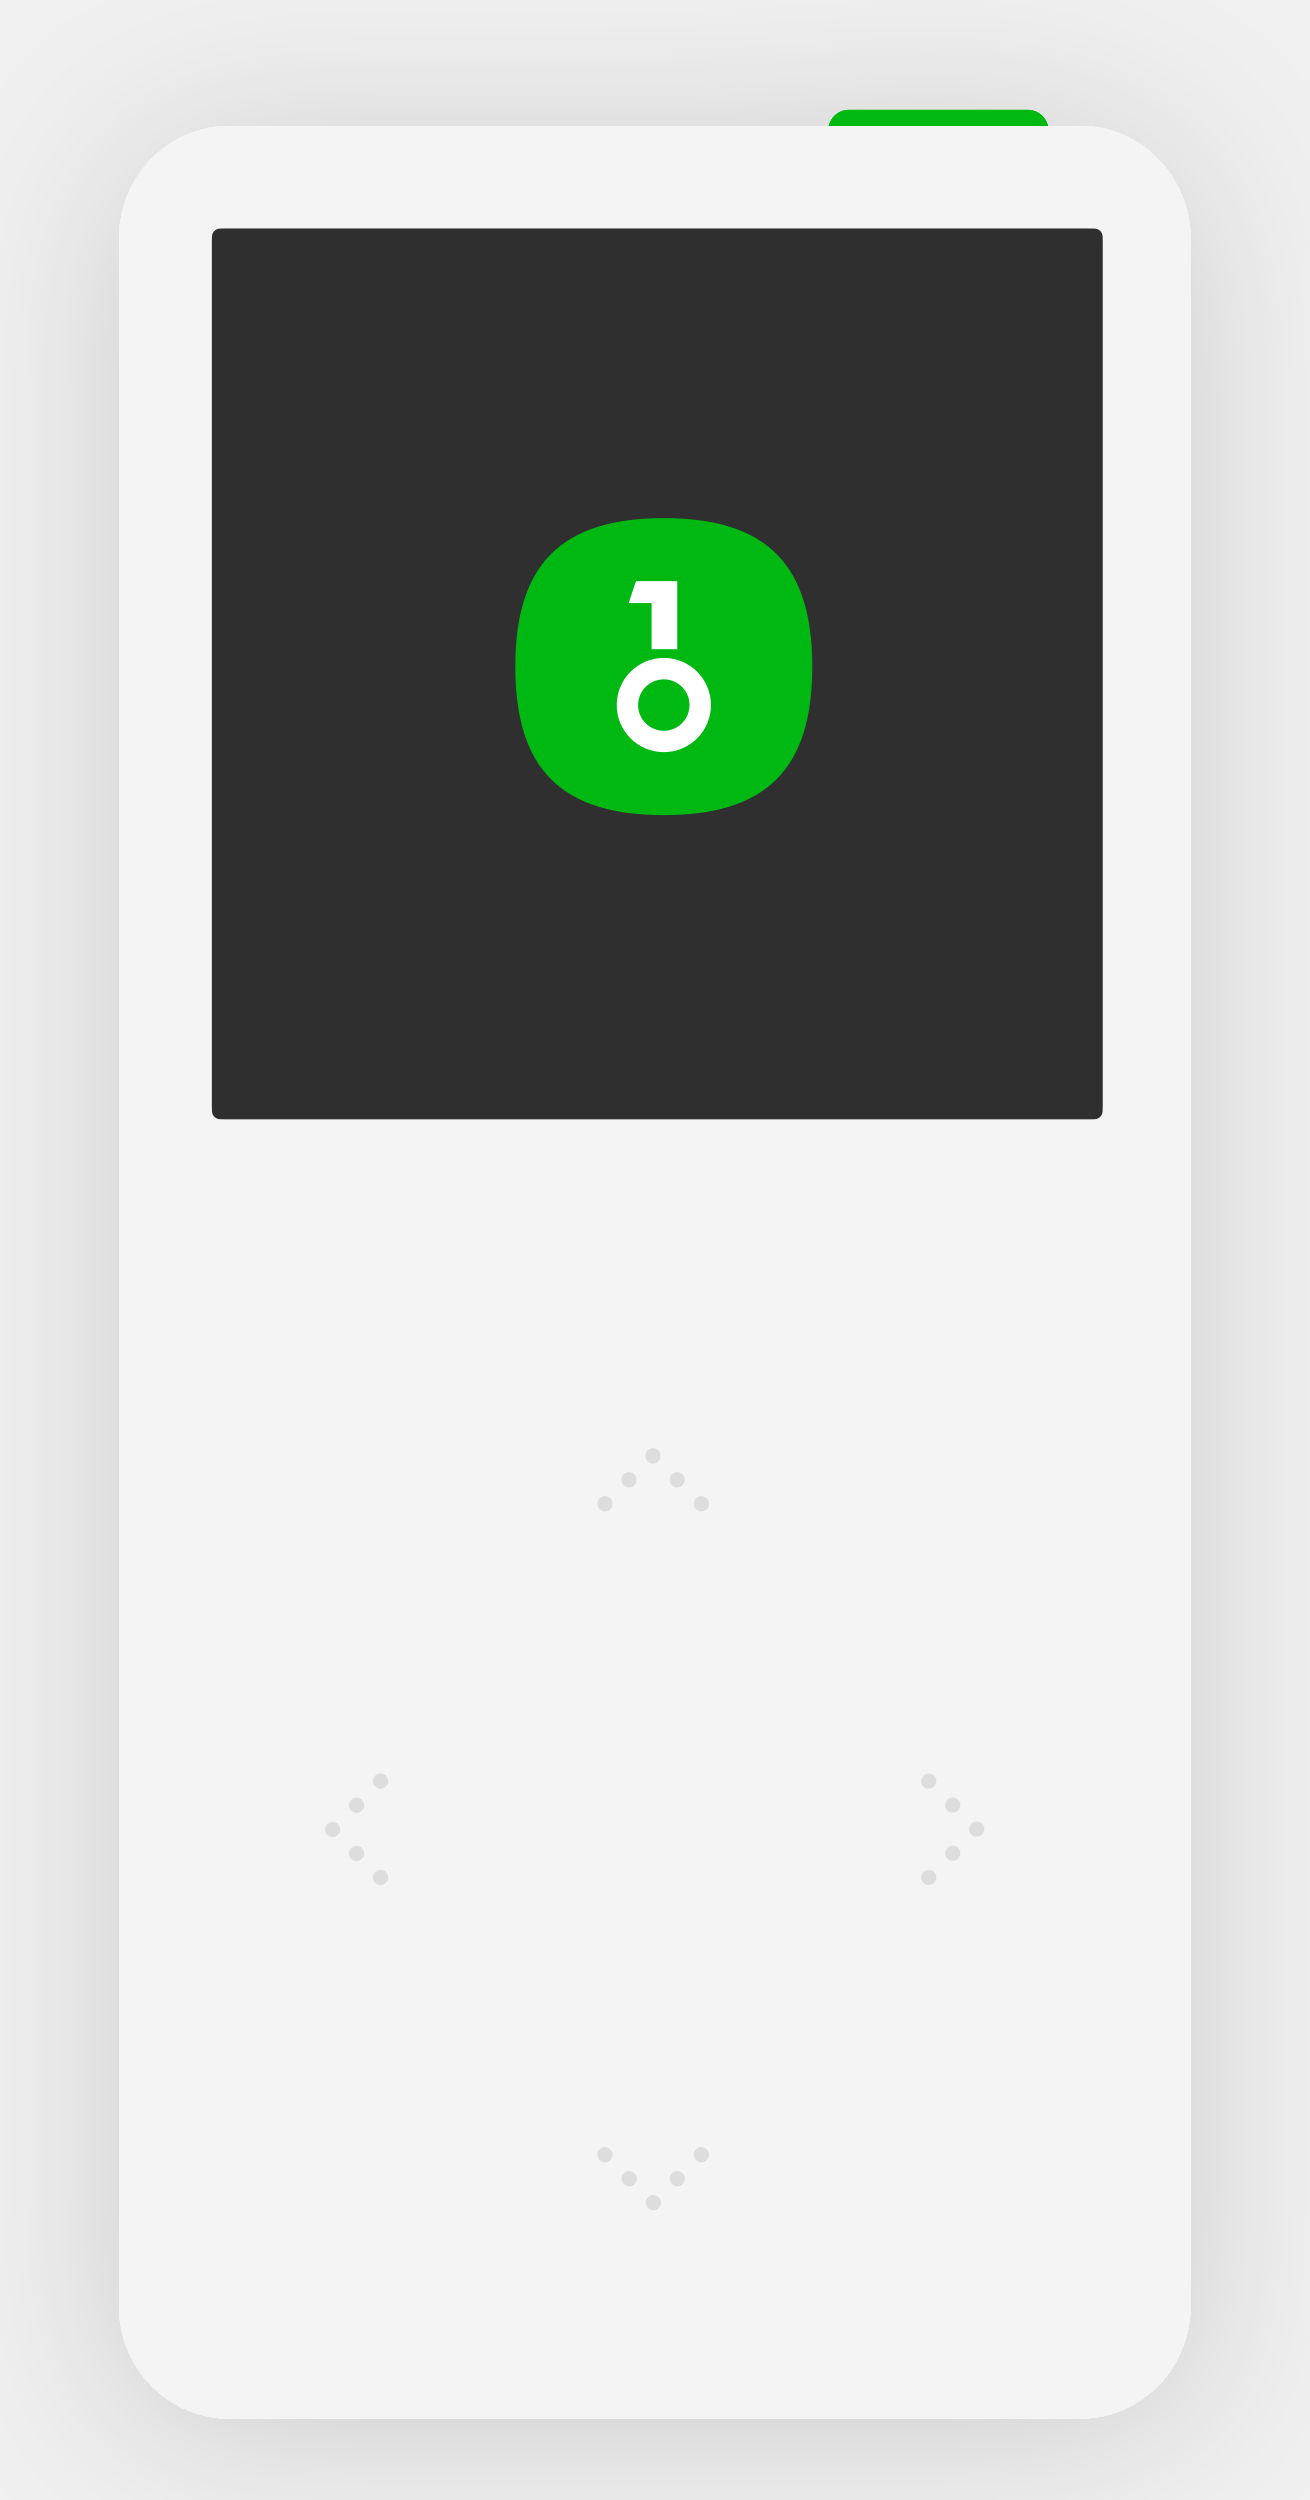
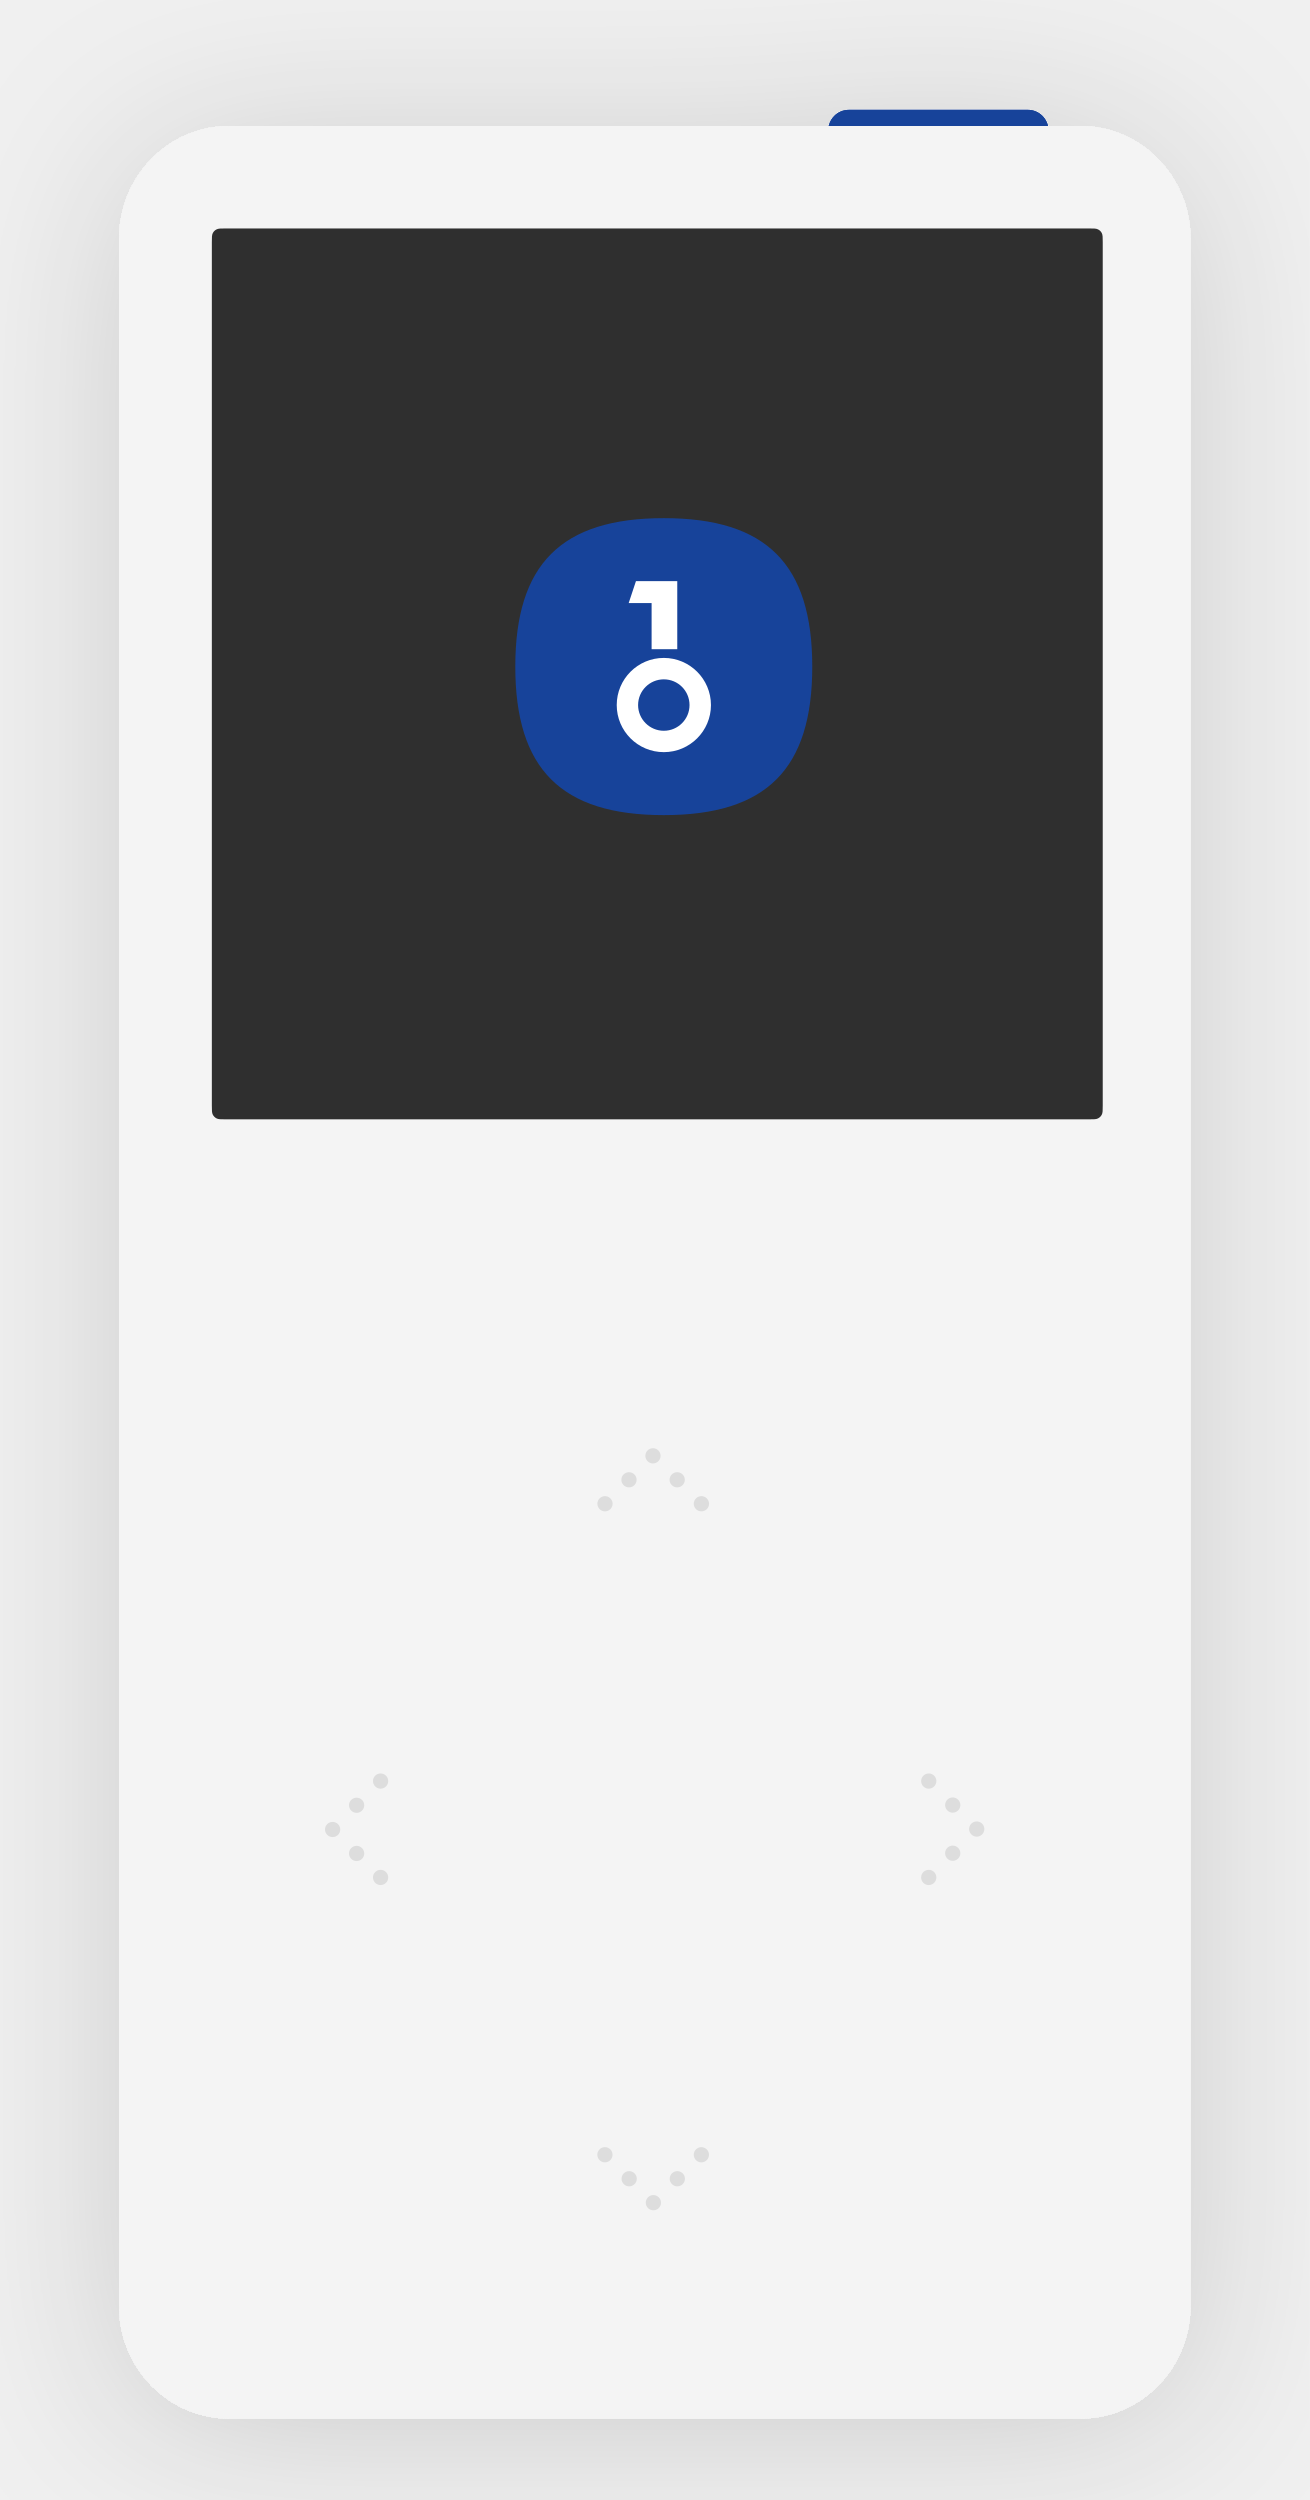
<svg xmlns="http://www.w3.org/2000/svg" width="22" height="42" viewBox="0 0 22 42" fill="none">
  <g clip-path="url(#clip0)">
    <g filter="url(#filter0_d)">
-       <path d="M13.912 2.2C13.912 2.004 14.067 1.845 14.258 1.845H17.271C17.462 1.845 17.617 2.004 17.617 2.2V2.388H13.912V2.2Z" fill="#00B812" />
+       <path d="M13.912 2.2C13.912 2.004 14.067 1.845 14.258 1.845H17.271C17.462 1.845 17.617 2.004 17.617 2.2V2.388H13.912V2.2Z" fill="#17439a" />
      <path d="M2 4.015C2 2.967 2.83 2.117 3.853 2.117H18.147C19.17 2.117 20 2.967 20 4.015V38.733C20 39.782 19.17 40.632 18.147 40.632H3.853C2.83 40.632 2 39.782 2 38.733V4.015Z" fill="#F4F4F4" />
      <path d="M4.077 5.042C4.077 4.967 4.077 4.93 4.091 4.901C4.104 4.876 4.124 4.856 4.149 4.843C4.178 4.829 4.215 4.829 4.29 4.829H17.71C17.784 4.829 17.822 4.829 17.85 4.843C17.875 4.856 17.895 4.876 17.908 4.901C17.923 4.93 17.923 4.967 17.923 5.042V18.462C17.923 18.536 17.923 18.574 17.908 18.602C17.895 18.627 17.875 18.648 17.85 18.66C17.822 18.675 17.784 18.675 17.71 18.675H4.29C4.215 18.675 4.178 18.675 4.149 18.66C4.124 18.648 4.104 18.627 4.091 18.602C4.077 18.574 4.077 18.536 4.077 18.462V5.042Z" fill="#2F2F2F" />
      <path fill-rule="evenodd" clip-rule="evenodd" d="M11.02 24.472C11.007 24.463 10.99 24.463 10.976 24.472L10.241 24.975C10.21 24.995 10.169 24.987 10.149 24.956C10.129 24.925 10.137 24.883 10.167 24.862L10.903 24.36C10.961 24.32 11.036 24.32 11.094 24.36L11.829 24.862C11.86 24.883 11.868 24.925 11.848 24.956C11.827 24.987 11.786 24.995 11.756 24.975L11.02 24.472ZM5.476 29.744C5.507 29.765 5.515 29.807 5.495 29.838L5.004 30.592C4.995 30.605 4.995 30.623 5.004 30.637L5.495 31.39C5.515 31.422 5.507 31.464 5.476 31.484C5.446 31.505 5.405 31.497 5.384 31.465L4.894 30.712C4.856 30.653 4.856 30.576 4.894 30.516L5.384 29.763C5.405 29.732 5.446 29.723 5.476 29.744ZM16.52 29.744C16.551 29.723 16.592 29.732 16.612 29.763L17.102 30.516C17.141 30.576 17.141 30.653 17.102 30.712L16.612 31.465C16.592 31.497 16.551 31.505 16.52 31.484C16.49 31.464 16.482 31.422 16.502 31.39L16.992 30.637C17.001 30.623 17.001 30.605 16.992 30.592L16.502 29.838C16.482 29.807 16.49 29.765 16.52 29.744ZM10.149 36.273C10.169 36.241 10.21 36.233 10.241 36.254L10.976 36.756C10.99 36.765 11.007 36.765 11.02 36.756L11.756 36.254C11.786 36.233 11.827 36.241 11.848 36.273C11.868 36.304 11.86 36.346 11.829 36.367L11.094 36.869C11.036 36.908 10.961 36.908 10.903 36.869L10.167 36.367C10.137 36.346 10.129 36.304 10.149 36.273Z" fill="#3C3C43" fill-opacity="0.2" />
-       <path d="M13.912 2.2C13.912 2.004 14.067 1.845 14.258 1.845H17.271C17.462 1.845 17.617 2.004 17.617 2.2V2.388H13.912V2.2Z" fill="#00B812" />
+       <path d="M13.912 2.2C13.912 2.004 14.067 1.845 14.258 1.845H17.271C17.462 1.845 17.617 2.004 17.617 2.2V2.388H13.912V2.2Z" fill="#17439a" />
      <path d="M2 4.015C2 2.967 2.83 2.117 3.853 2.117H18.147C19.17 2.117 20 2.967 20 4.015V38.733C20 39.782 19.17 40.632 18.147 40.632H3.853C2.83 40.632 2 39.782 2 38.733V4.015Z" fill="#F4F4F4" />
      <path d="M3.559 4.068C3.559 3.988 3.559 3.947 3.575 3.916C3.589 3.889 3.611 3.867 3.638 3.854C3.668 3.838 3.709 3.838 3.789 3.838H18.296C18.376 3.838 18.417 3.838 18.447 3.854C18.474 3.867 18.497 3.889 18.51 3.916C18.526 3.947 18.526 3.988 18.526 4.068V18.575C18.526 18.655 18.526 18.695 18.51 18.726C18.497 18.753 18.474 18.775 18.447 18.789C18.417 18.805 18.376 18.805 18.296 18.805H3.789C3.709 18.805 3.668 18.805 3.638 18.789C3.611 18.775 3.589 18.753 3.575 18.726C3.559 18.695 3.559 18.655 3.559 18.575V4.068Z" fill="#2F2F2F" />
      <path fill-rule="evenodd" clip-rule="evenodd" d="M10.97 24.586C11.04 24.586 11.098 24.528 11.098 24.458C11.098 24.387 11.04 24.33 10.97 24.33C10.899 24.33 10.842 24.387 10.842 24.458C10.842 24.528 10.899 24.586 10.97 24.586ZM11.377 24.988C11.447 24.988 11.505 24.931 11.505 24.86C11.505 24.79 11.447 24.733 11.377 24.733C11.306 24.733 11.249 24.79 11.249 24.86C11.249 24.931 11.306 24.988 11.377 24.988ZM11.912 25.263C11.912 25.334 11.854 25.391 11.784 25.391C11.713 25.391 11.655 25.334 11.655 25.263C11.655 25.193 11.713 25.135 11.784 25.135C11.854 25.135 11.912 25.193 11.912 25.263ZM10.567 24.988C10.638 24.988 10.695 24.931 10.695 24.86C10.695 24.79 10.638 24.733 10.567 24.733C10.496 24.733 10.439 24.79 10.439 24.86C10.439 24.931 10.496 24.988 10.567 24.988ZM10.292 25.263C10.292 25.334 10.234 25.391 10.164 25.391C10.093 25.391 10.036 25.334 10.036 25.263C10.036 25.193 10.093 25.135 10.164 25.135C10.234 25.135 10.292 25.193 10.292 25.263ZM10.977 36.877C10.906 36.877 10.849 36.935 10.849 37.005C10.849 37.076 10.906 37.133 10.977 37.133C11.047 37.133 11.105 37.076 11.105 37.005C11.105 36.935 11.047 36.877 10.977 36.877ZM10.57 36.475C10.499 36.475 10.442 36.532 10.442 36.603C10.442 36.673 10.499 36.731 10.57 36.731C10.64 36.731 10.698 36.673 10.698 36.603C10.698 36.532 10.64 36.475 10.57 36.475ZM10.035 36.2C10.035 36.129 10.092 36.072 10.163 36.072C10.233 36.072 10.291 36.129 10.291 36.2C10.291 36.27 10.233 36.328 10.163 36.328C10.092 36.328 10.035 36.27 10.035 36.2ZM11.379 36.475C11.309 36.475 11.251 36.532 11.251 36.603C11.251 36.673 11.309 36.731 11.379 36.731C11.45 36.731 11.507 36.673 11.507 36.603C11.507 36.532 11.45 36.475 11.379 36.475ZM11.655 36.2C11.655 36.129 11.712 36.072 11.783 36.072C11.853 36.072 11.911 36.129 11.911 36.2C11.911 36.27 11.853 36.328 11.783 36.328C11.712 36.328 11.655 36.27 11.655 36.2ZM5.588 30.608C5.659 30.608 5.716 30.665 5.716 30.735C5.716 30.806 5.659 30.863 5.588 30.863C5.517 30.863 5.46 30.806 5.46 30.735C5.46 30.665 5.517 30.608 5.588 30.608ZM5.991 30.201C6.062 30.201 6.119 30.258 6.119 30.328C6.119 30.399 6.062 30.456 5.991 30.456C5.921 30.456 5.863 30.399 5.863 30.328C5.863 30.258 5.921 30.201 5.991 30.201ZM6.522 29.922C6.522 29.851 6.465 29.794 6.394 29.794C6.324 29.794 6.266 29.851 6.266 29.922C6.266 29.992 6.324 30.05 6.394 30.05C6.465 30.05 6.522 29.992 6.522 29.922ZM5.991 31.01C6.062 31.01 6.119 31.068 6.119 31.138C6.119 31.209 6.062 31.266 5.991 31.266C5.921 31.266 5.863 31.209 5.863 31.138C5.863 31.068 5.921 31.01 5.991 31.01ZM6.522 31.541C6.522 31.471 6.465 31.413 6.394 31.413C6.324 31.413 6.266 31.471 6.266 31.541C6.266 31.612 6.324 31.669 6.394 31.669C6.465 31.669 6.522 31.612 6.522 31.541ZM16.281 30.728C16.281 30.798 16.338 30.856 16.409 30.856C16.48 30.856 16.537 30.798 16.537 30.728C16.537 30.657 16.48 30.6 16.409 30.6C16.338 30.6 16.281 30.657 16.281 30.728ZM15.878 31.134C15.878 31.205 15.935 31.262 16.006 31.262C16.076 31.262 16.134 31.205 16.134 31.134C16.134 31.064 16.076 31.006 16.006 31.006C15.935 31.006 15.878 31.064 15.878 31.134ZM15.603 31.669C15.532 31.669 15.475 31.612 15.475 31.541C15.475 31.471 15.532 31.413 15.603 31.413C15.674 31.413 15.731 31.471 15.731 31.541C15.731 31.612 15.674 31.669 15.603 31.669ZM15.878 30.325C15.878 30.395 15.935 30.453 16.006 30.453C16.076 30.453 16.134 30.395 16.134 30.325C16.134 30.254 16.076 30.197 16.006 30.197C15.935 30.197 15.878 30.254 15.878 30.325ZM15.603 30.05C15.532 30.05 15.475 29.992 15.475 29.922C15.475 29.851 15.532 29.794 15.603 29.794C15.674 29.794 15.731 29.851 15.731 29.922C15.731 29.992 15.674 30.05 15.603 30.05Z" fill="#DDDDDD" />
    </g>
-     <path d="M13.646 11.2C13.646 12.922 12.874 13.694 11.152 13.694C9.43 13.694 8.657 12.922 8.657 11.2C8.657 9.477 9.43 8.705 11.152 8.705C12.874 8.705 13.646 9.477 13.646 11.2Z" fill="#00B812" />
+     <path d="M13.646 11.2C13.646 12.922 12.874 13.694 11.152 13.694C9.43 13.694 8.657 12.922 8.657 11.2C8.657 9.477 9.43 8.705 11.152 8.705C12.874 8.705 13.646 9.477 13.646 11.2Z" fill="#17439a" />
    <path d="M11.378 9.763H10.684L10.562 10.131H10.947V10.906H11.378V9.763Z" fill="white" />
    <path fill-rule="evenodd" clip-rule="evenodd" d="M11.944 11.845C11.944 12.282 11.589 12.636 11.152 12.636C10.715 12.636 10.361 12.282 10.361 11.845C10.361 11.408 10.715 11.053 11.152 11.053C11.589 11.053 11.944 11.408 11.944 11.845ZM11.584 11.845C11.584 12.083 11.391 12.277 11.152 12.277C10.914 12.277 10.72 12.083 10.72 11.845C10.72 11.606 10.914 11.413 11.152 11.413C11.391 11.413 11.584 11.606 11.584 11.845Z" fill="white" />
  </g>
  <defs>
    <filter id="filter0_d" x="-1.118" y="-0.961" width="24.236" height="45.023" filterUnits="userSpaceOnUse" color-interpolation-filters="sRGB">
      <feFlood flood-opacity="0" result="BackgroundImageFix" />
      <feColorMatrix in="SourceAlpha" type="matrix" values="0 0 0 0 0 0 0 0 0 0 0 0 0 0 0 0 0 0 127 0" result="hardAlpha" />
      <feOffset dy="0.312" />
      <feGaussianBlur stdDeviation="1.559" />
      <feComposite in2="hardAlpha" operator="out" />
      <feColorMatrix type="matrix" values="0 0 0 0 0 0 0 0 0 0 0 0 0 0 0 0 0 0 0.15 0" />
      <feBlend mode="normal" in2="BackgroundImageFix" result="effect1_dropShadow" />
      <feBlend mode="normal" in="SourceGraphic" in2="effect1_dropShadow" result="shape" />
    </filter>
    <clipPath id="clip0">
      <rect width="22" height="42" fill="white" />
    </clipPath>
  </defs>
</svg>
